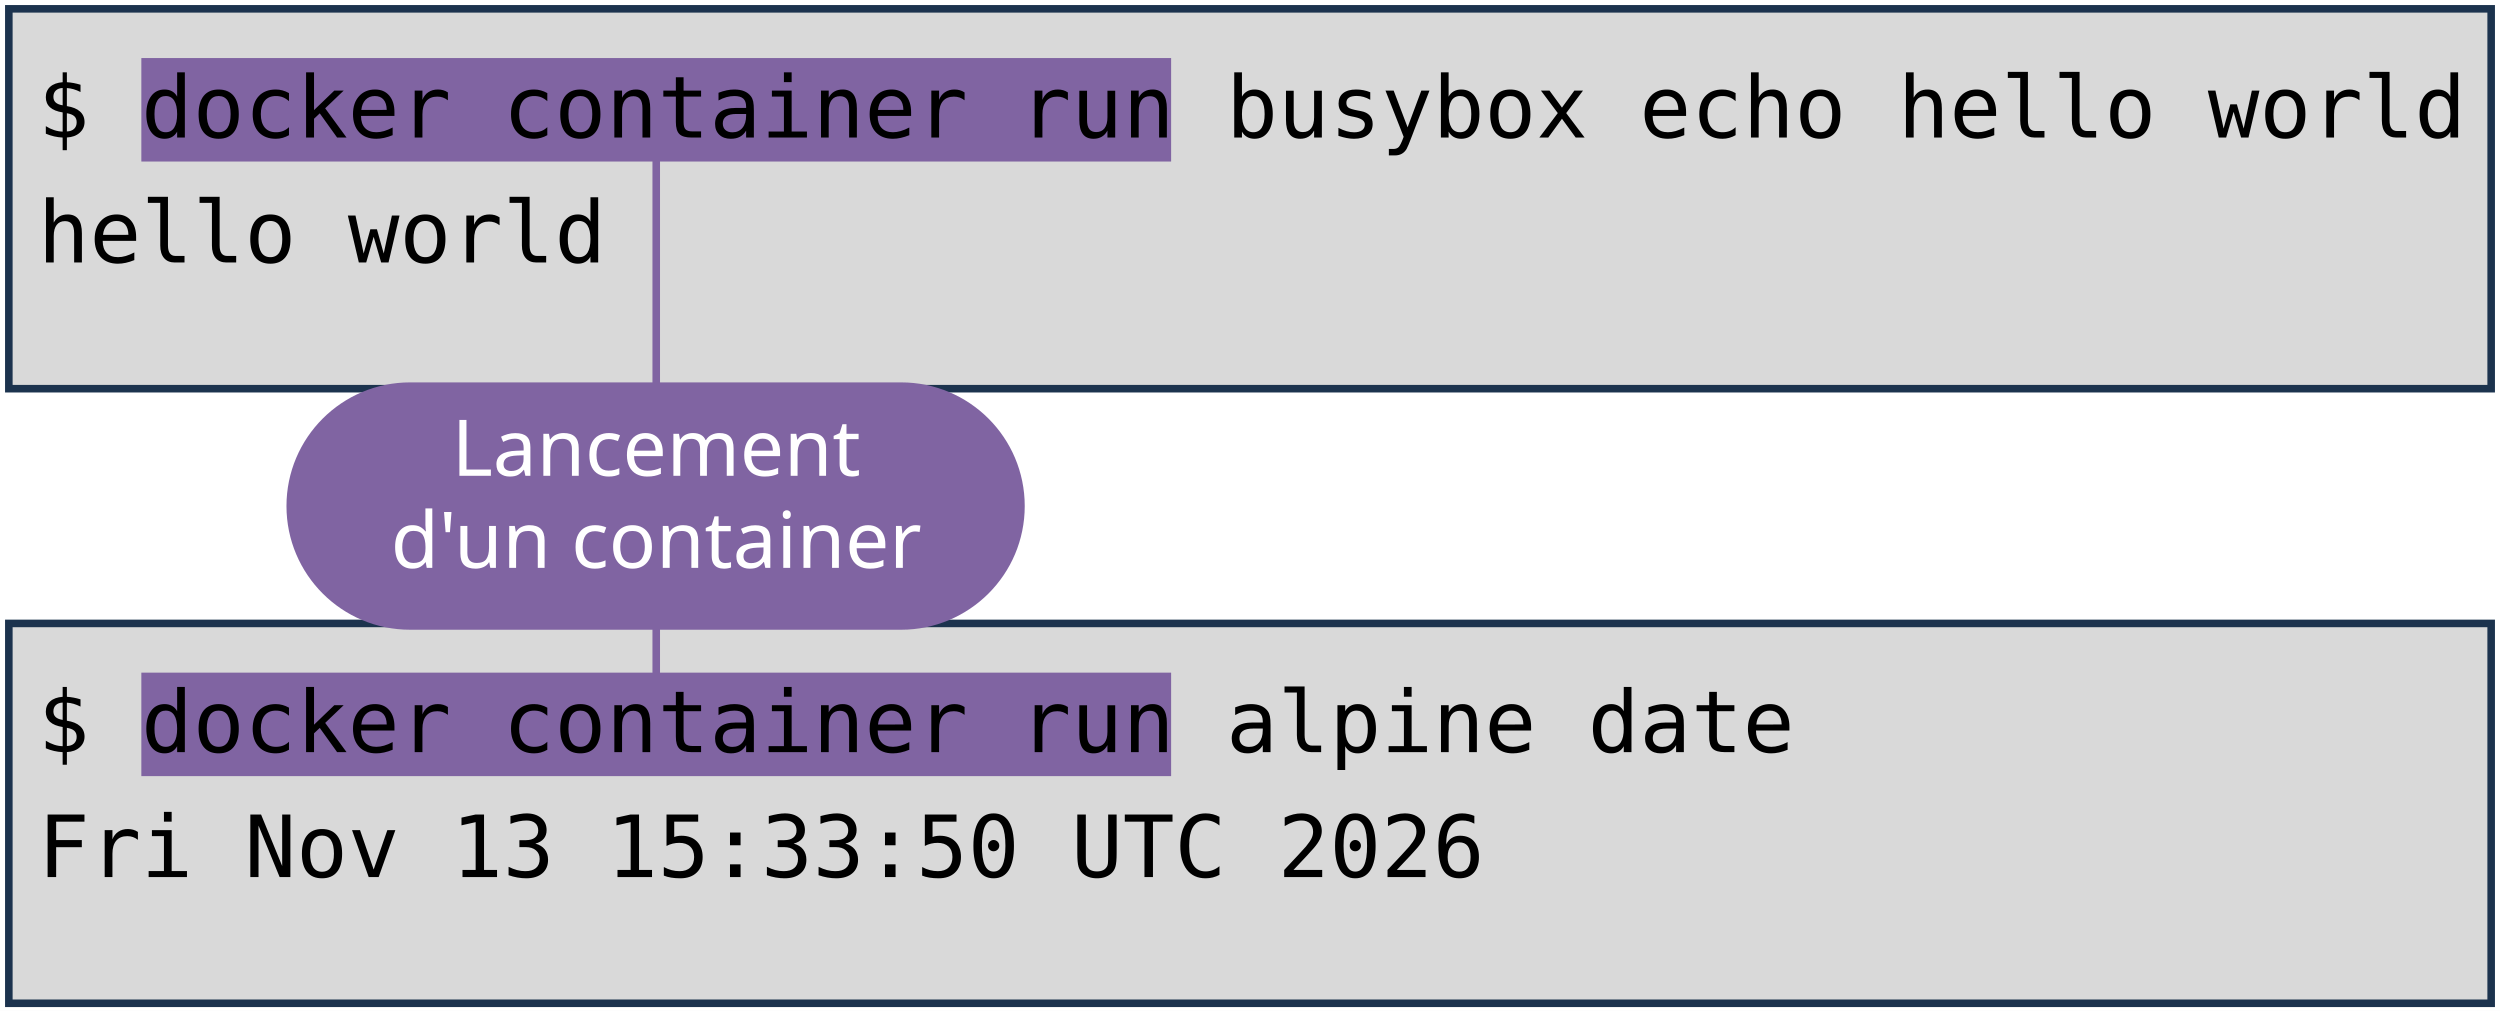
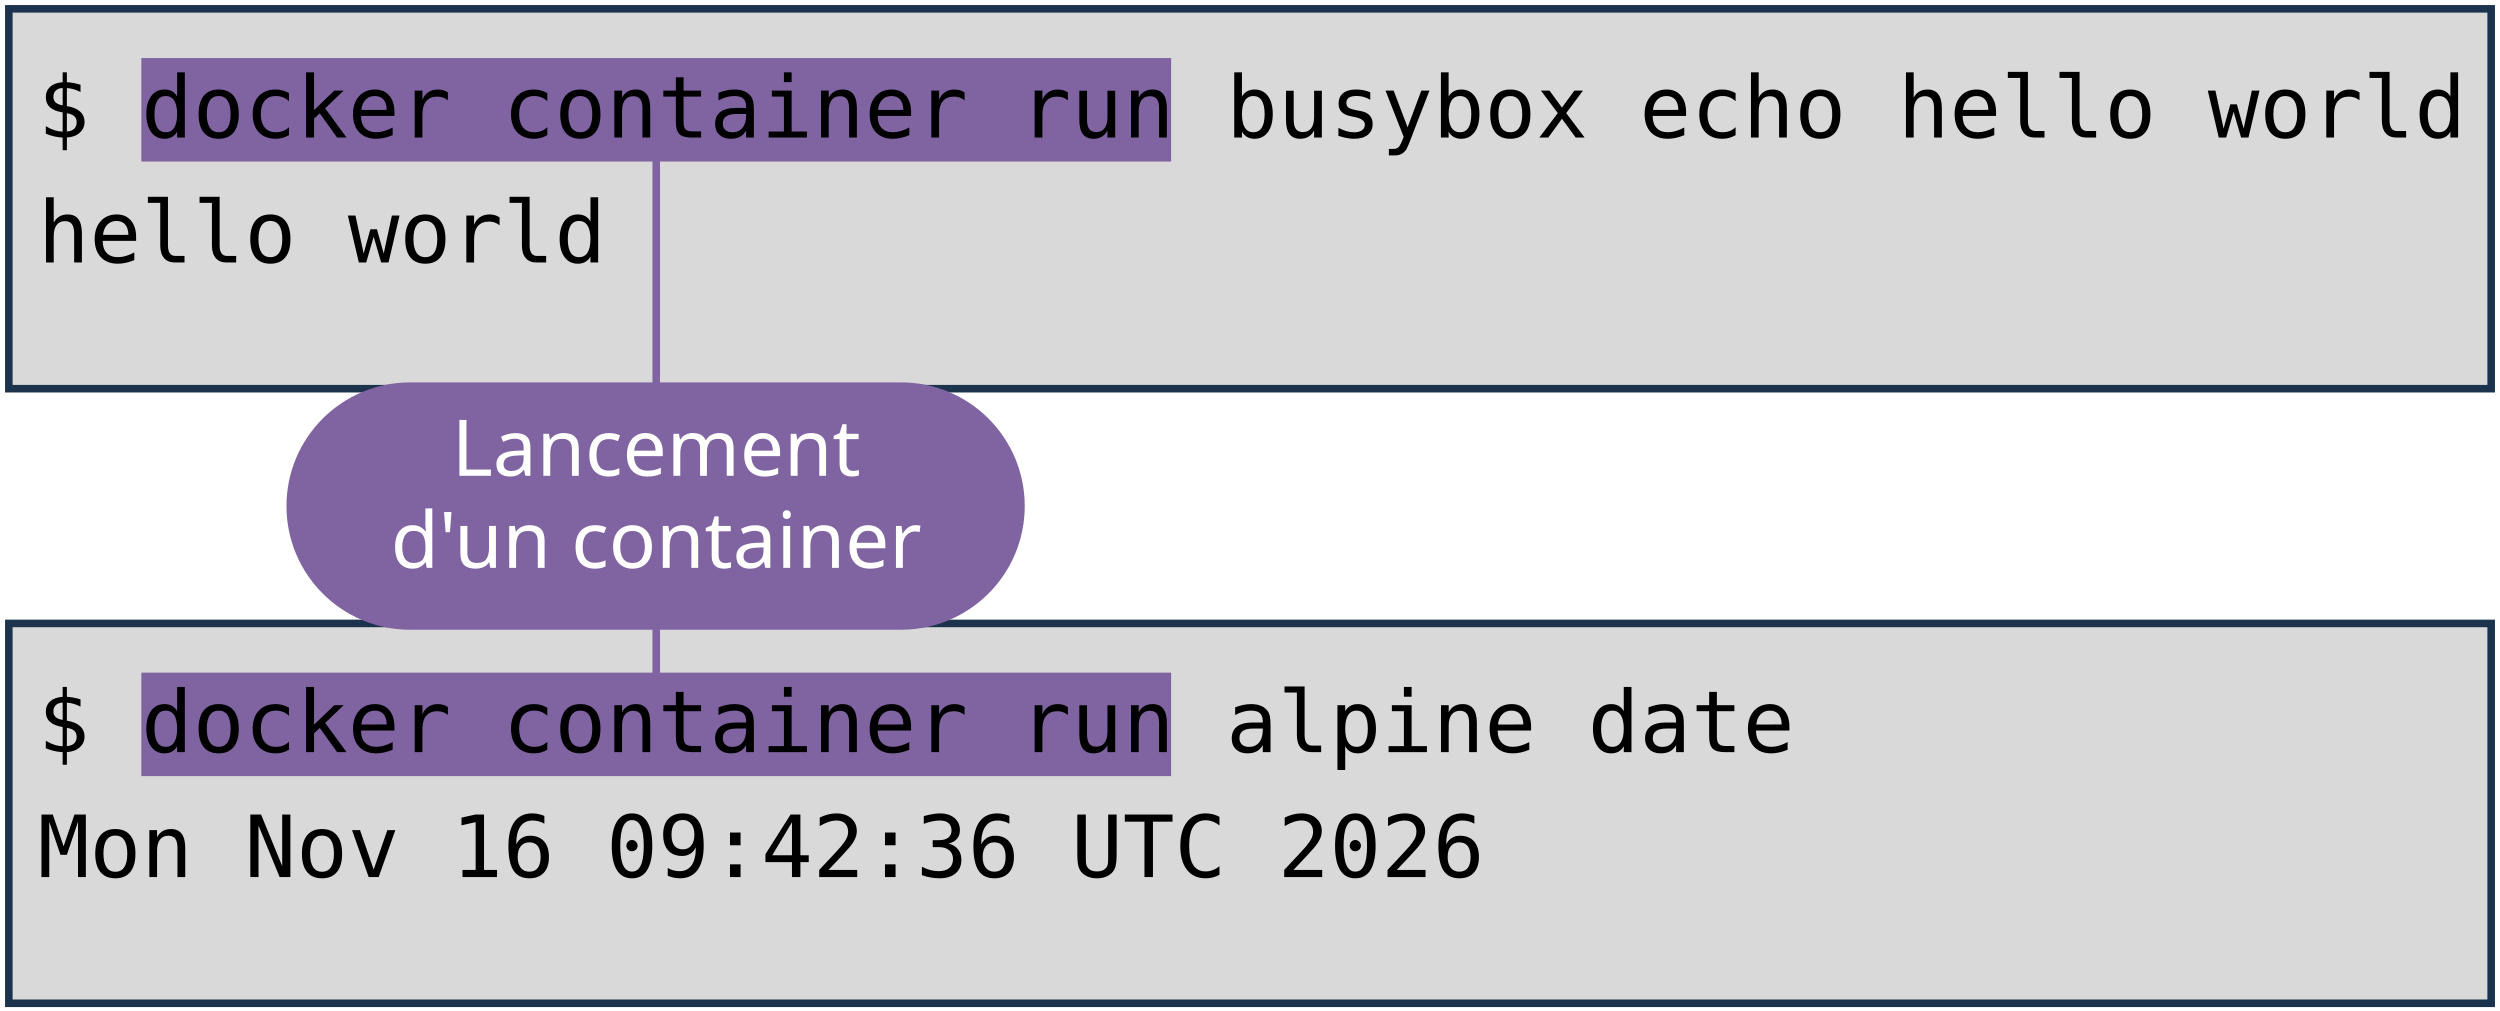
<svg xmlns="http://www.w3.org/2000/svg" viewBox="0 0 1981 801" width="1981" height="801" role="img" aria-label="Deux terminaux : docker container run busybox echo hello world, et docker container run alpine date. Annotations : lancement d'un container, image, commande lancée.">
  <style>
    .code { font-family: "DejaVu Sans Mono", Menlo, Consolas, monospace; font-size: 68px; fill: #000000; }
    .pill { font-family: "Trebuchet MS", "Century Gothic", Verdana, sans-serif; font-size: 62px; text-anchor: middle; }
  </style>
  <rect width="1981" height="801" fill="#FFFFFF" />
  <rect x="7" y="7" width="1967" height="301" fill="#D9D9D9" stroke="#1C334E" stroke-width="6" />
  <rect x="7" y="494" width="1967" height="301" fill="#D9D9D9" stroke="#1C334E" stroke-width="6" />
  <rect x="112" y="46" width="816" height="82" fill="#8064A2" />
  <rect x="112" y="533" width="816" height="82" fill="#8064A2" />
  <text x="30" y="109" class="code" xml:space="preserve">$ docker container run busybox echo hello world</text>
  <text x="30" y="208" class="code" xml:space="preserve">hello world</text>
  <text x="30" y="596" class="code" xml:space="preserve">$ docker container run alpine date</text>
-   <text x="30" y="695" class="code" xml:space="preserve">Fri Nov 13 15:33:50 UTC 2026</text>
+   <text x="30" y="695" class="code" xml:space="preserve">Mon Nov 16 09:42:36 UTC 2026</text>
  <path d="M 520 401 L 520 128" stroke="#8064A2" stroke-width="6" fill="none" stroke-linecap="round" />
  <path d="M 520 401 L 520 533" stroke="#8064A2" stroke-width="6" fill="none" stroke-linecap="round" />
  <rect x="227" y="303" width="585" height="196" rx="98" fill="#8064A2" />
  <text x="520" y="377" class="pill" fill="#FFFFFF">Lancement</text>
  <text x="520" y="450" class="pill" fill="#FFFFFF">d'un container</text>
</svg>
